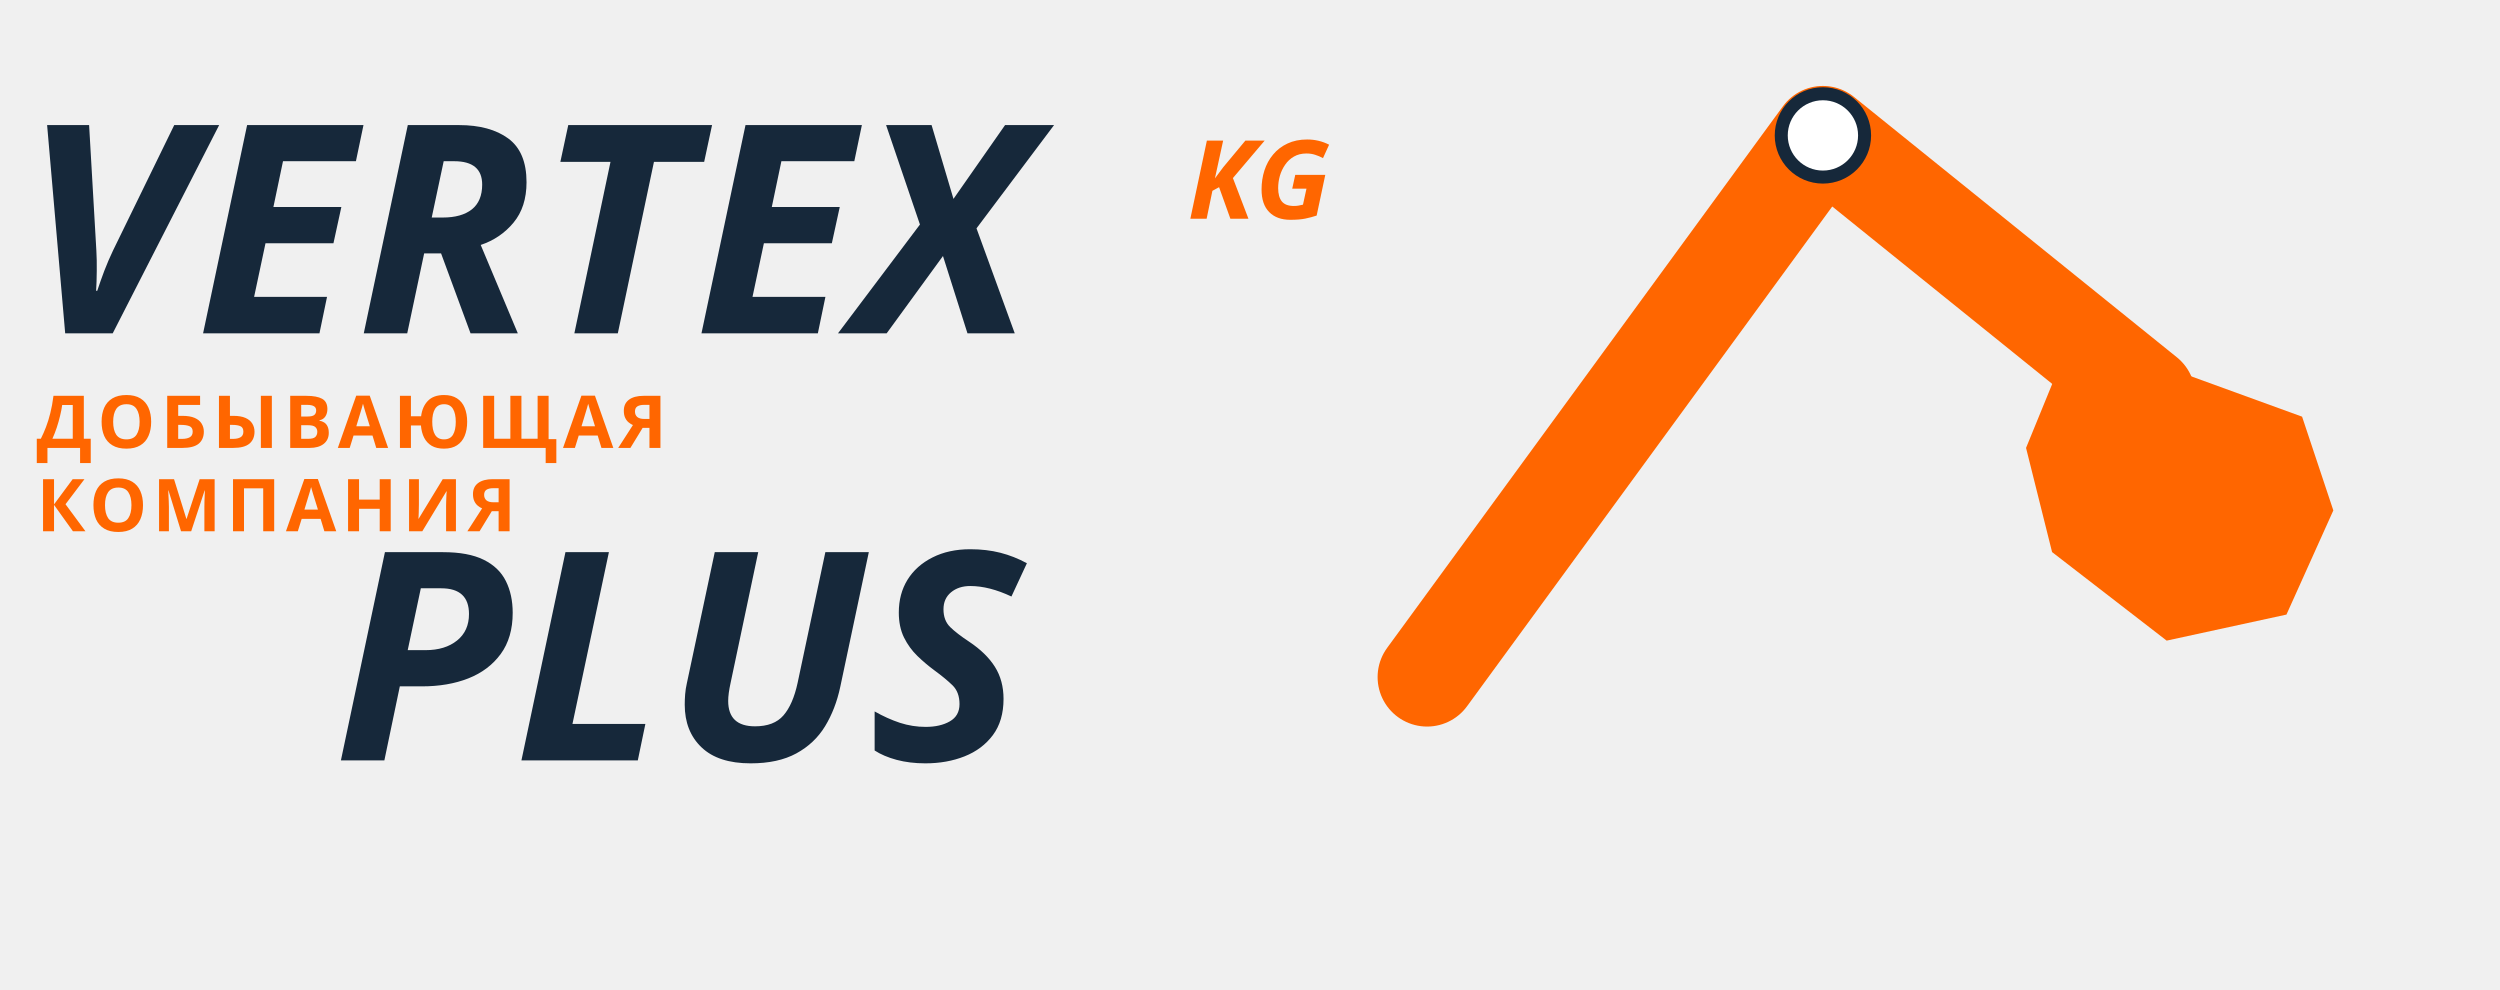
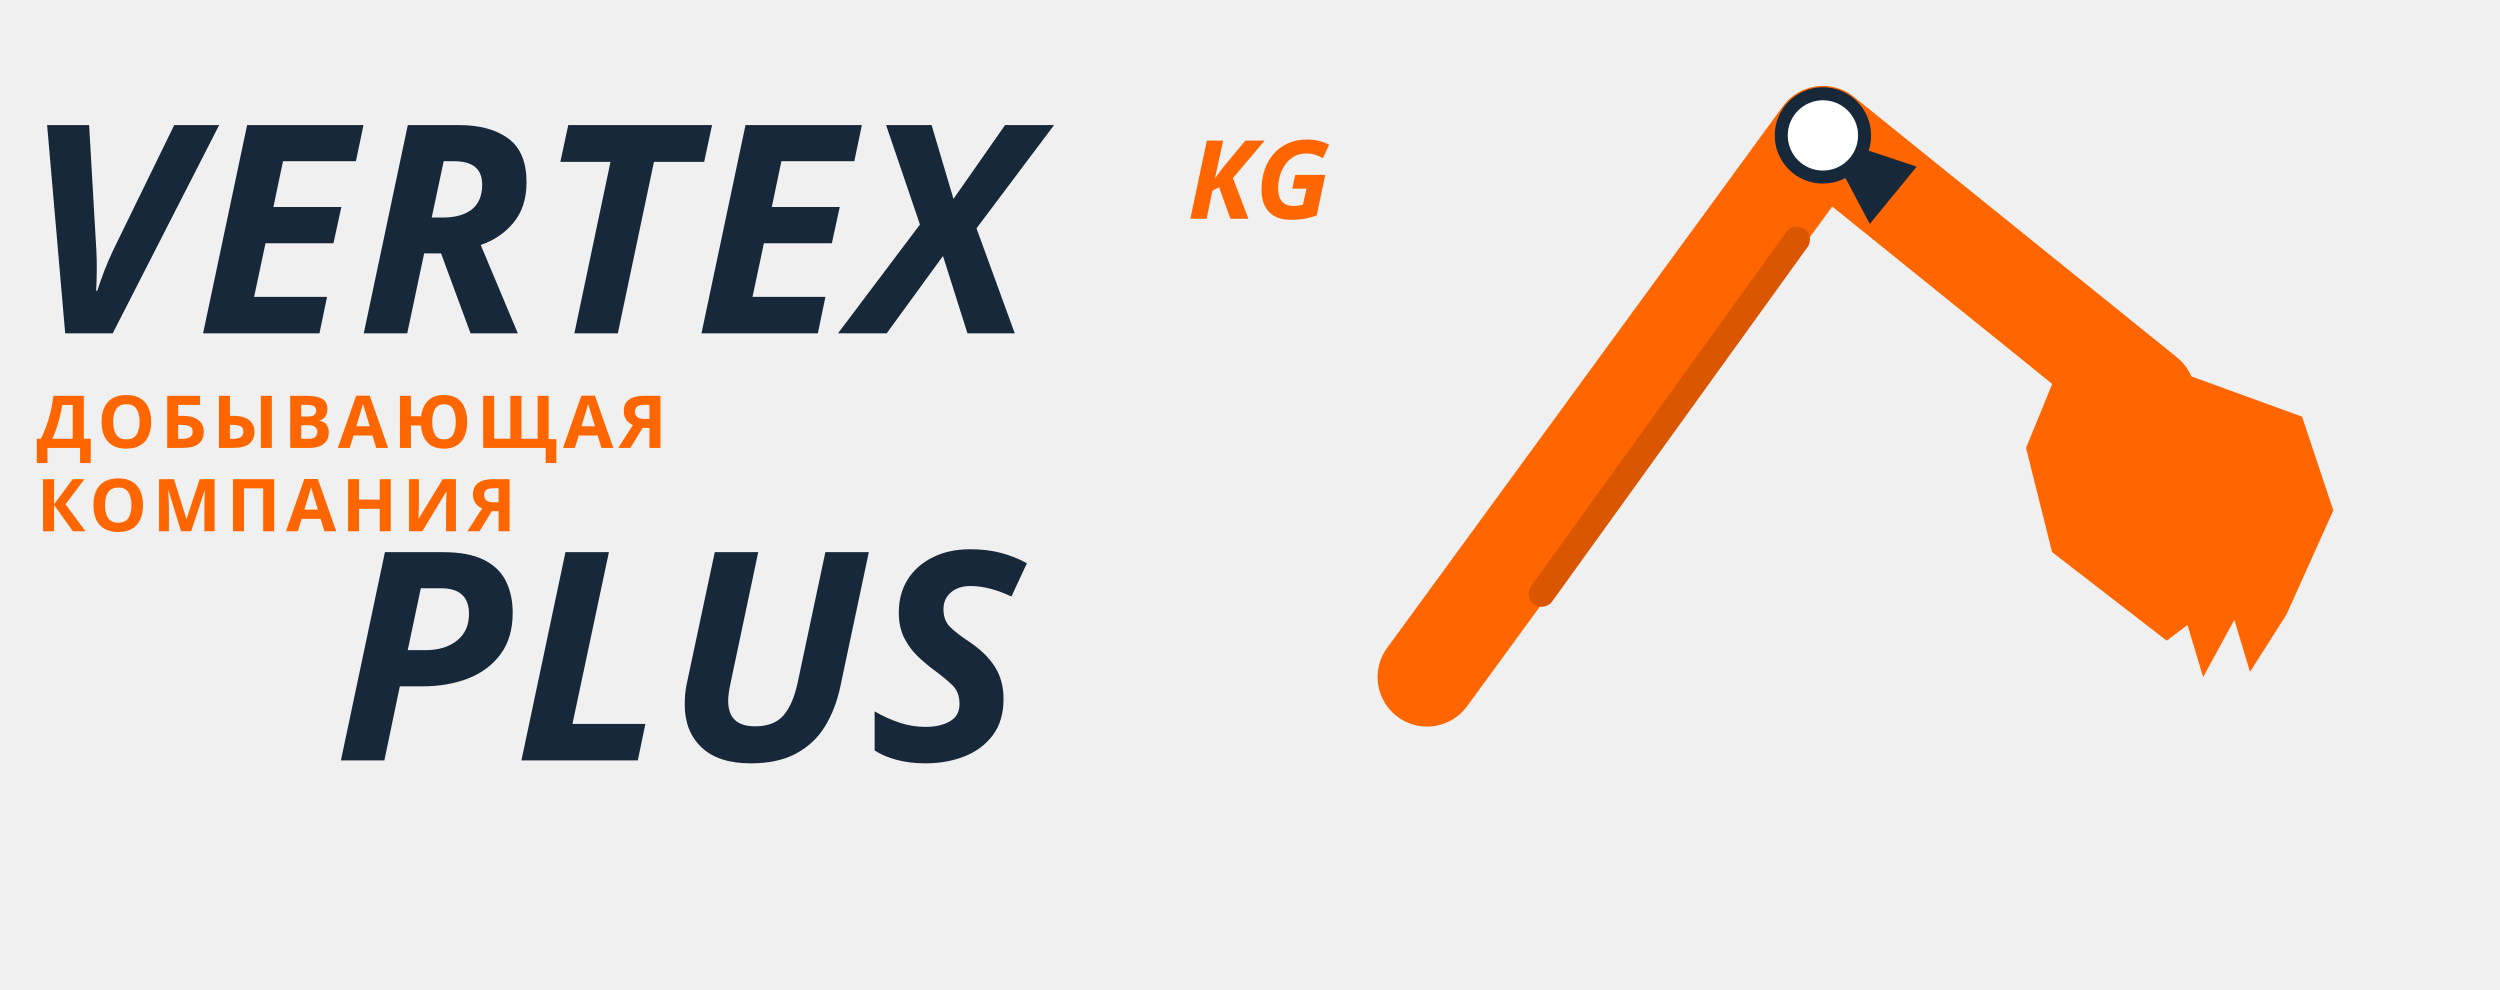
<svg xmlns="http://www.w3.org/2000/svg" viewBox="0 0 480 190" fill="none" role="img" aria-labelledby="vertexLogoTitle">
  <g font-family="Oswald, 'Arial Narrow', sans-serif" font-weight="700">
    <text x="4" y="64" font-size="56" letter-spacing="0.5" font-style="italic" fill="#16283A">VERTEX</text>
    <text x="228" y="42" font-size="21" letter-spacing="0.5" font-style="italic" fill="#FF6600">KG</text>
    <text x="64" y="146" font-size="56" letter-spacing="0.5" font-style="italic" fill="#16283A">PLUS</text>
  </g>
  <g font-family="Oswald, sans-serif" font-weight="600" letter-spacing="1">
    <text x="7" y="86" font-size="14" fill="#FF6600">ДОБЫВАЮЩАЯ</text>
    <text x="7" y="102" font-size="14" fill="#FF6600">КОМПАНИЯ</text>
  </g>
  <g transform="translate(266,2)">
    <path d="M8 128 L84 24 L146 74" stroke="#FF6600" stroke-width="19" stroke-linecap="round" stroke-linejoin="round" fill="none" />
-     <path d="M132 62 L176 78 L182 96 L173 116 L150 121 L128 104 L123 84 Z" fill="#FF6600" />
+     <path d="M30 112 L79 44" stroke="#DB5600" stroke-width="5" stroke-linecap="round" />
+     <path d="M84 24 L102 30 L93 41 Z" fill="#16283A" />
+     <path d="M132 62 L176 78 L182 96 L173 116 L166 127 L163 117 L157 128 L154 118 L150 121 L128 104 L123 84 Z" fill="#FF6600" />
    <circle cx="84" cy="24" r="8" fill="#FFFFFF" stroke="#16283A" stroke-width="2.5" />
  </g>
</svg>
